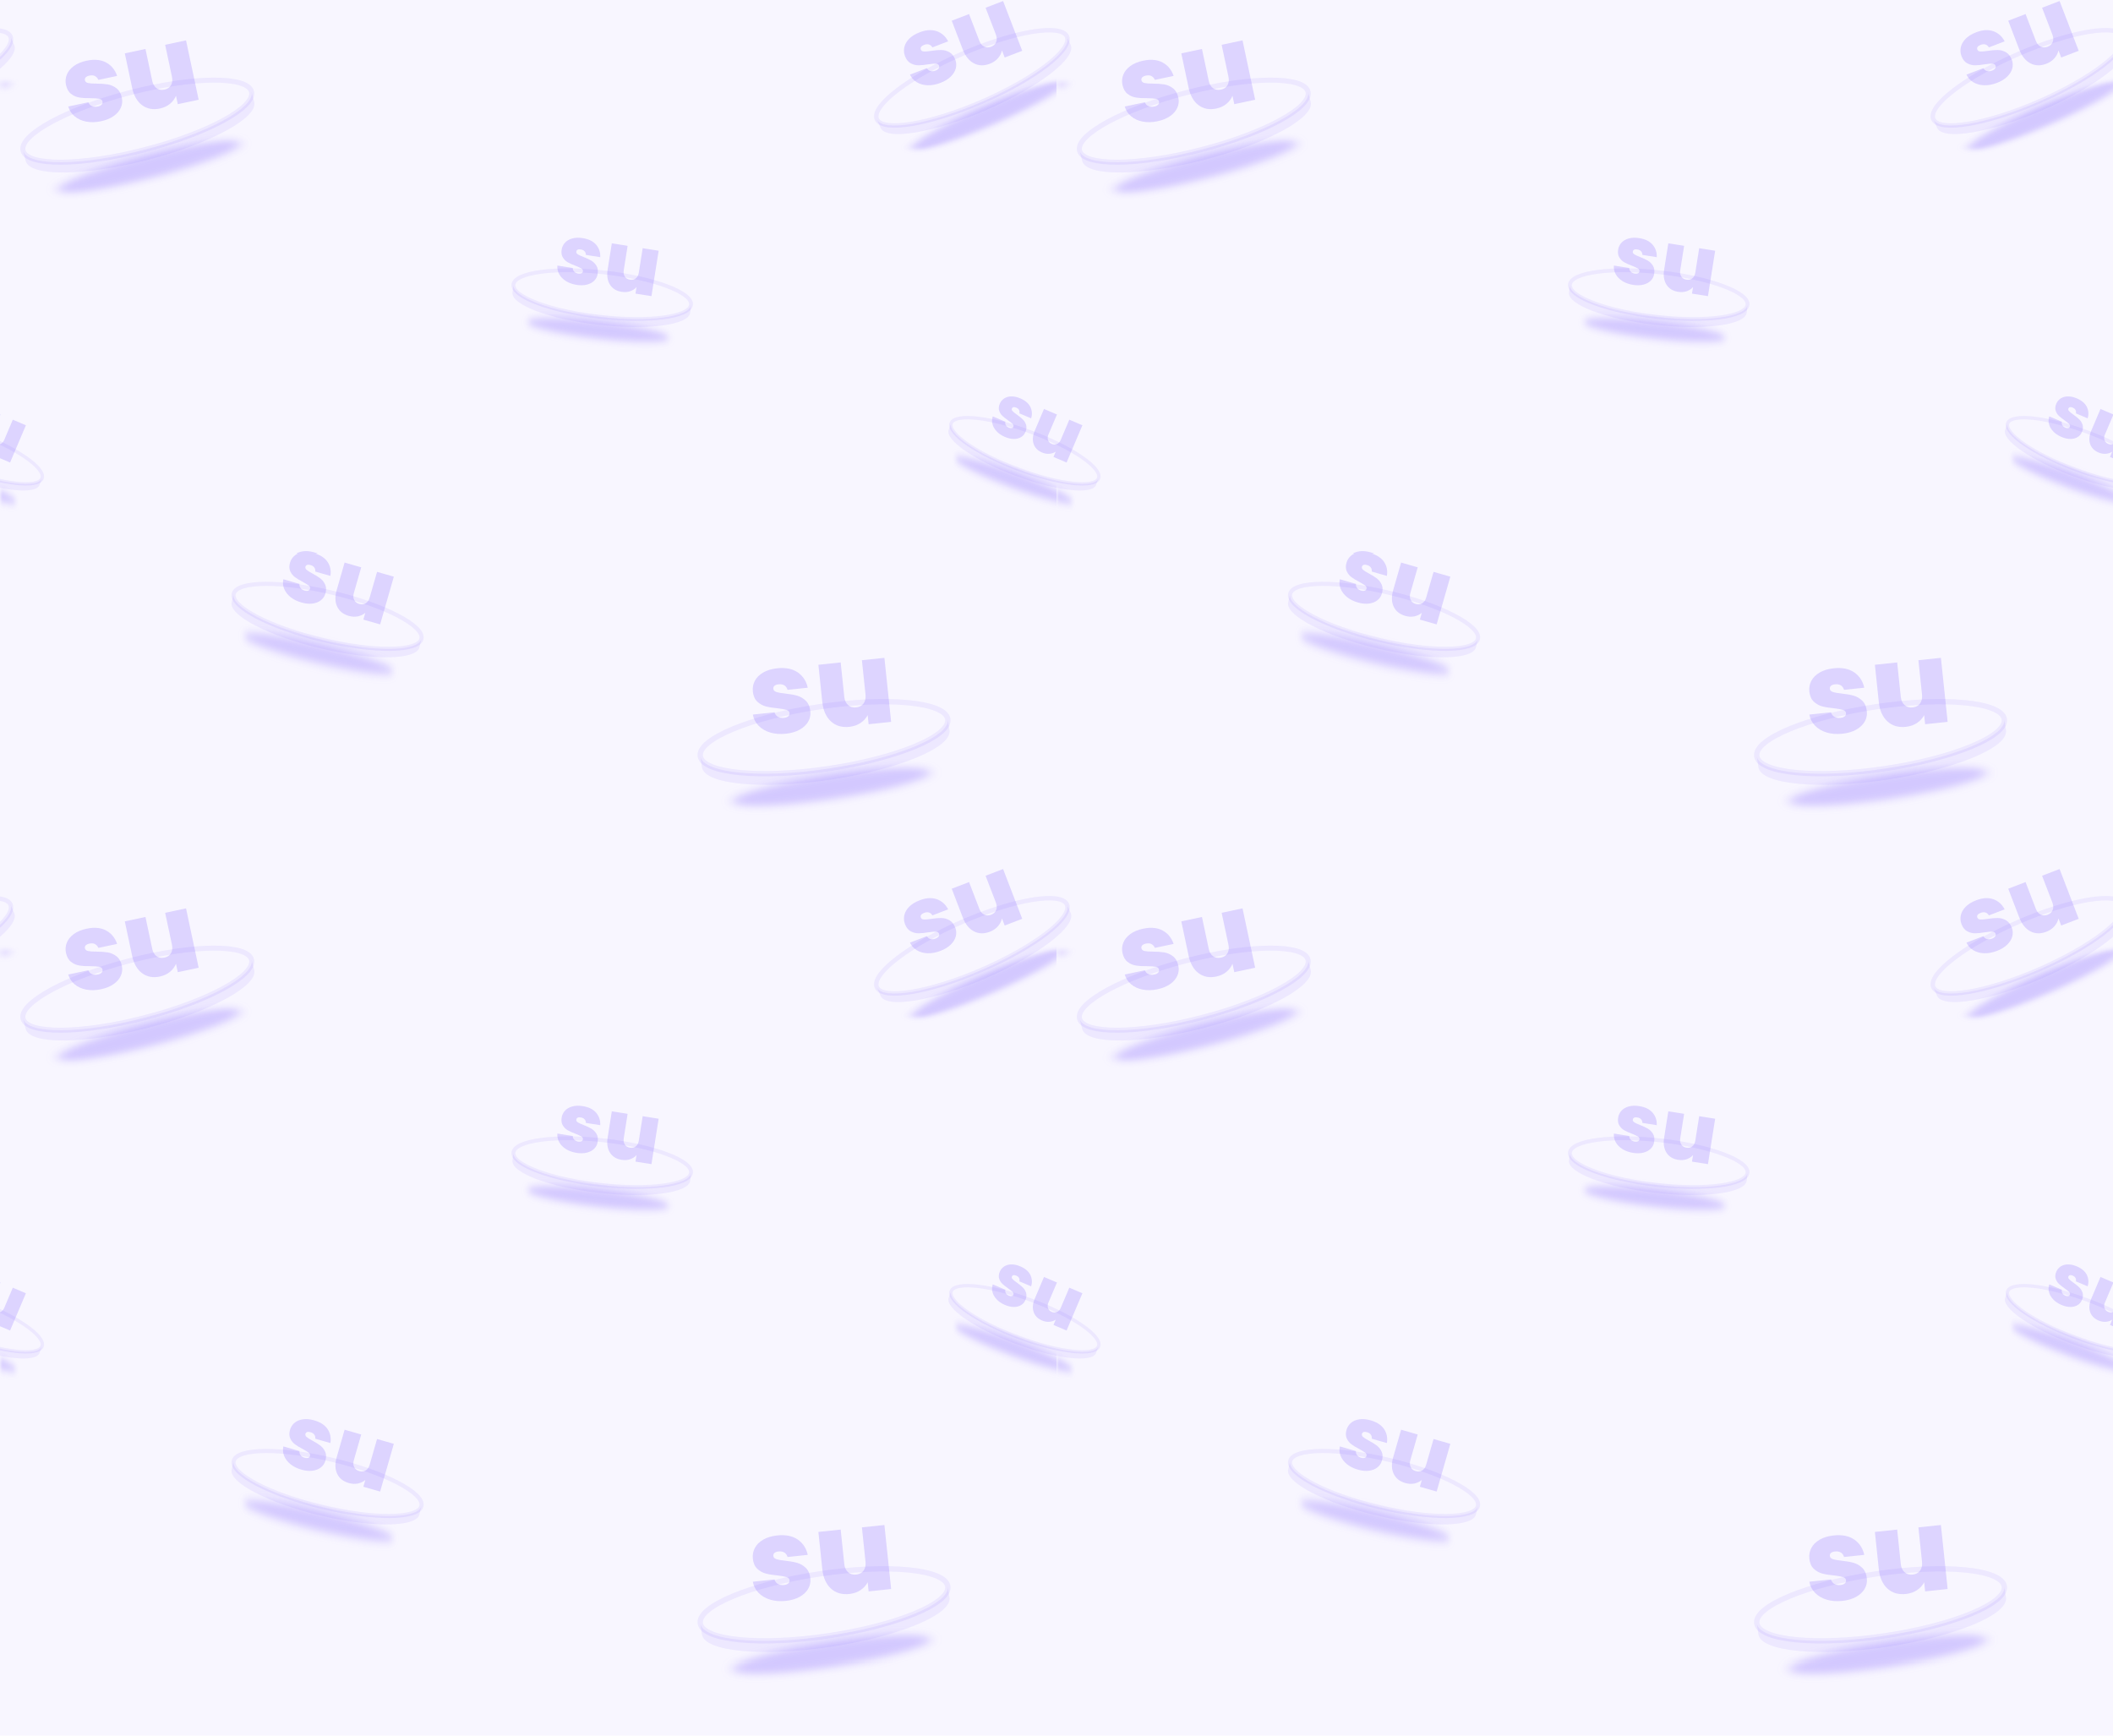
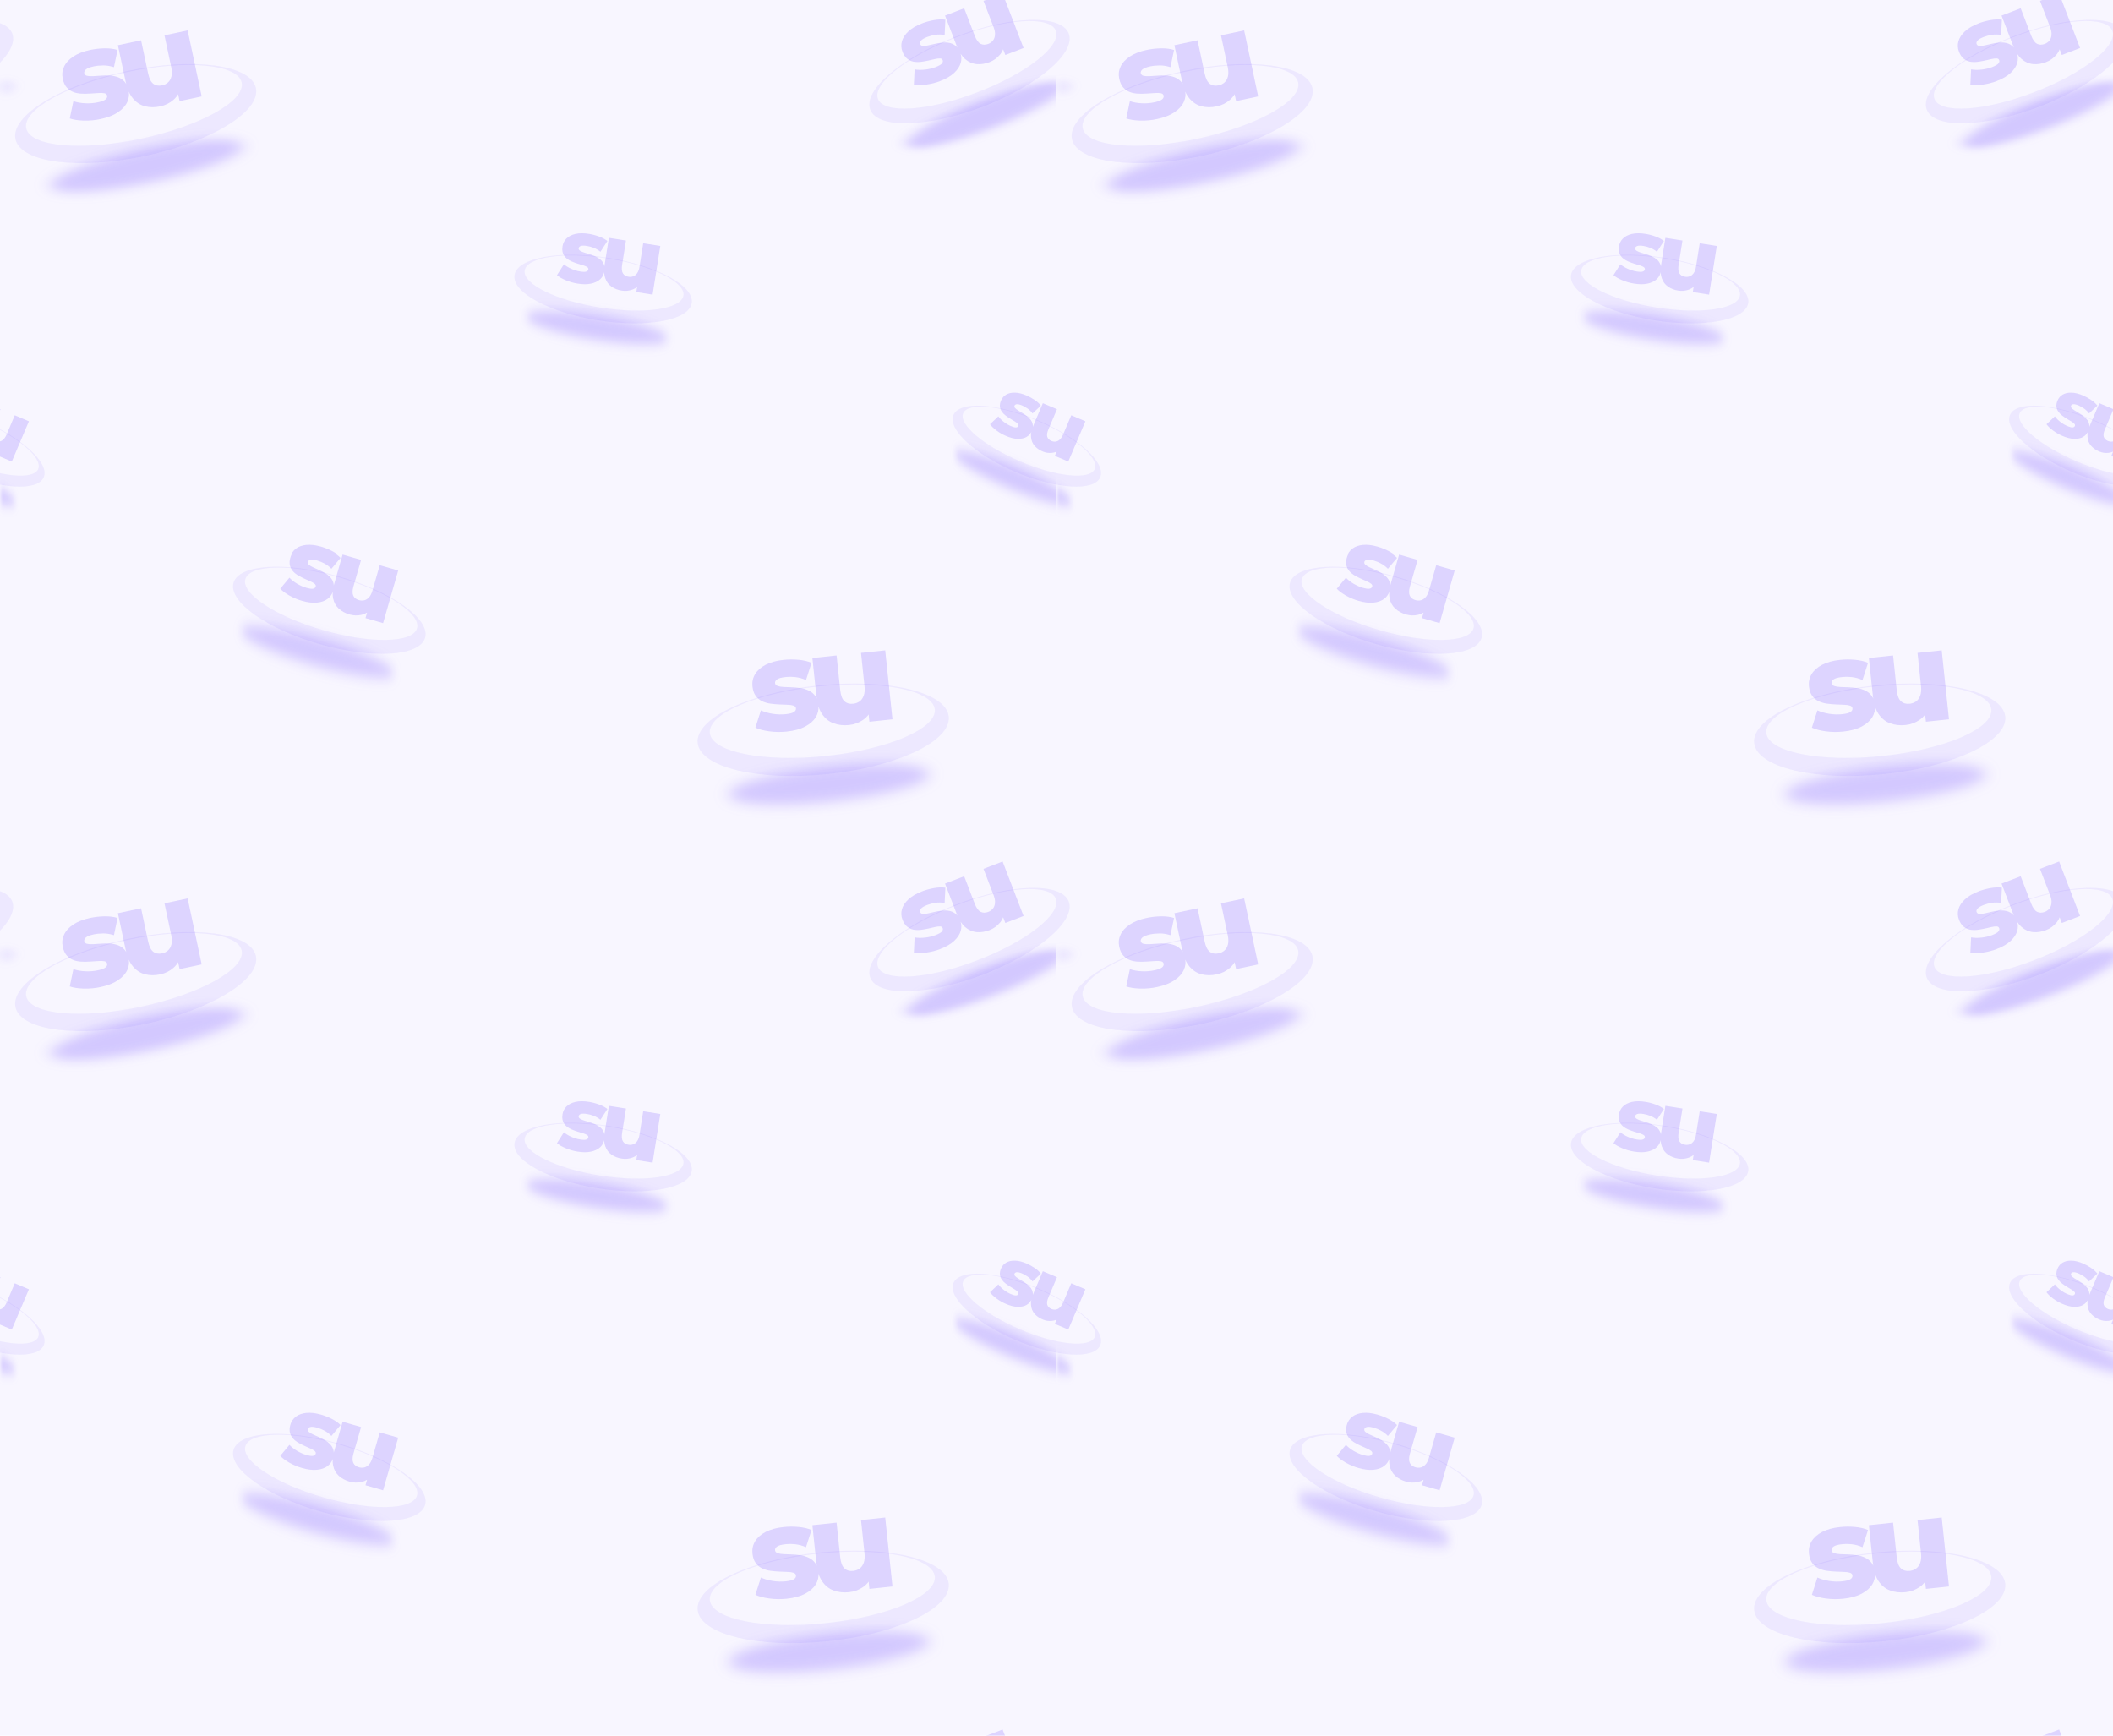
<svg xmlns="http://www.w3.org/2000/svg" xmlns:xlink="http://www.w3.org/1999/xlink" viewBox="0 0 1120 920" width="1120" height="920" role="img" aria-label="SuCSS pattern">
  <defs>
    <filter id="pattern-shadow" x="-70%" y="-200%" width="240%" height="500%" color-interpolation-filters="sRGB">
-       <feGaussianBlur stdDeviation="7.58" />
+       <feGaussianBlur stdDeviation="9.96" />
    </filter>
    <g id="su-mark">
-       <g transform="rotate(-2.5 103.57 112)">
-         <ellipse cx="103.57" cy="187.34" rx="151.62" ry="18.48" fill="#7C5CFF" opacity="0.3" filter="url(#pattern-shadow)" />
-         <path d="M-85.96 112A189.52 47.38 0 0 0 293.09 112L293.09 129.06A189.52 47.38 0 0 1 -85.96 129.06Z" fill="#7C5CFF16" />
-         <ellipse cx="103.57" cy="112" rx="189.52" ry="47.38" fill="none" stroke="#7C5CFF16" stroke-width="8.05" />
-       </g>
-       <path d="M46.61 100Q33.39 100 23.04 95.57Q12.7 91.13 6.7 83.39Q0.7 75.65 0 65.91L0 65.91L33.04 65.91Q33.74 70.61 37.39 73.22Q41.04 75.83 46.43 75.83L46.43 75.83Q50.61 75.83 53.04 74.09Q55.48 72.35 55.48 69.57L55.48 69.57Q55.48 65.91 51.48 64.17Q47.48 62.43 38.26 60.35L38.26 60.35Q27.83 58.26 20.87 55.65Q13.91 53.04 8.78 47.13Q3.65 41.22 3.65 31.13L3.65 31.13Q3.65 22.43 8.35 15.39Q13.04 8.35 22.17 4.17Q31.3 0 44.17 0L44.17 0Q63.3 0 74.26 9.39Q85.22 18.78 86.96 34.09L86.96 34.09L56.17 34.09Q55.3 29.39 52.09 26.87Q48.87 24.35 43.48 24.35L43.48 24.35Q39.3 24.35 37.13 25.91Q34.96 27.48 34.96 30.26L34.96 30.26Q34.96 33.74 38.96 35.57Q42.96 37.39 51.83 39.3L51.83 39.3Q62.43 41.57 69.48 44.35Q76.52 47.13 81.83 53.3Q87.13 59.48 87.13 70.09L87.13 70.09Q87.13 78.61 82.17 85.39Q77.22 92.17 68.09 96.09Q58.96 100 46.61 100L46.61 100M172.87 1.22L207.13 1.22L207.13 98.78L172.87 98.78L172.87 84.87Q168.52 91.48 160.87 95.57Q153.22 99.65 143.3 99.65L143.3 99.65Q126.26 99.65 116.43 88.43Q106.61 77.22 106.61 57.91L106.61 57.91L106.61 1.22L140.52 1.22L140.52 53.57Q140.52 61.91 144.96 66.7Q149.39 71.48 156.7 71.48L156.7 71.48Q164.17 71.48 168.52 66.7Q172.87 61.91 172.87 53.57L172.87 53.57L172.87 1.22" fill="#7C5CFF38" />
+       <ellipse cx="93.78" cy="179.33" rx="140.86" ry="24.27" fill="#7C5CFF" opacity="0.3" filter="url(#pattern-shadow)" />
+       <path d="M-82.29 102.8A176.07 62.22 0 1 0 269.85 102.8A176.07 62.22 0 1 0 -82.29 102.8ZM-64.02 90.77A157.79 48.8 0 1 0 251.57 90.77A157.79 48.8 0 1 0 -64.02 90.77Z" fill="#7C5CFF16" fill-rule="evenodd" />
+       <path d="M42.86 100L42.86 100Q30.54 100 18.84 97.14Q7.14 94.29 0 90L0 90L10.18 66.79Q16.96 70.89 26.07 73.3Q35.18 75.71 43.93 75.71L43.93 75.71Q52.5 75.71 55.8 73.93Q59.11 72.14 59.11 69.11L59.11 69.11Q59.11 66.25 55.98 64.91Q52.86 63.57 47.77 62.86Q42.68 62.14 36.61 61.25Q30.54 60.36 24.38 58.84Q18.21 57.32 13.13 54.2Q8.04 51.07 5 45.71Q1.96 40.36 1.96 32.14L1.96 32.14Q1.96 22.86 7.41 15.63Q12.86 8.39 23.39 4.2Q33.93 0 49.11 0L49.11 0Q59.29 0 69.73 2.05Q80.18 4.11 87.32 8.21L87.32 8.21L77.14 31.25Q70 27.14 62.86 25.63Q55.71 24.11 49.29 24.11L49.29 24.11Q40.71 24.11 37.23 26.07Q33.75 28.04 33.75 30.89L33.75 30.89Q33.75 33.75 36.79 35.27Q39.82 36.79 44.91 37.59Q50 38.39 56.07 39.2Q62.14 40 68.3 41.61Q74.46 43.21 79.55 46.34Q84.64 49.46 87.68 54.73Q90.71 60 90.71 68.21L90.71 68.21Q90.71 77.14 85.27 84.29Q79.82 91.43 69.2 95.71Q58.57 100 42.86 100M130.3 100L130.3 100Q118.52 100 109.14 95.36Q99.77 90.71 94.5 80.8Q89.23 70.89 89.23 55.71L89.23 55.71L89.23 1.61L123.16 1.61L123.16 50.18Q123.16 61.43 127.36 66.25Q131.55 71.07 139.23 71.07L139.23 71.07Q144.23 71.07 148.34 68.75Q152.45 66.43 154.95 61.34Q157.45 56.25 157.45 48.21L157.45 48.21L157.45 1.61L191.38 1.61L191.38 98.39L159.05 98.39L159.05 71.07L165.3 78.75Q160.3 89.46 150.84 94.73Q141.38 100 130.3 100" fill="#7C5CFF38" />
    </g>
    <clipPath id="pattern-clip">
      <rect width="560" height="460" />
    </clipPath>
    <pattern id="su-pattern" width="560" height="460" patternUnits="userSpaceOnUse">
      <g clip-path="url(#pattern-clip)">
-         <use xlink:href="#su-mark" href="#su-mark" transform="translate(72.8 64.4) rotate(-12) scale(0.33) translate(-103.57 -112.38)" />
-         <use xlink:href="#su-mark" href="#su-mark" transform="translate(72.8 524.4) rotate(-12) scale(0.33) translate(-103.57 -112.38)" />
-         <use xlink:href="#su-mark" href="#su-mark" transform="translate(632.8 64.4) rotate(-12) scale(0.33) translate(-103.57 -112.38)" />
-         <use xlink:href="#su-mark" href="#su-mark" transform="translate(632.8 524.4) rotate(-12) scale(0.33) translate(-103.57 -112.38)" />
-         <use xlink:href="#su-mark" href="#su-mark" transform="translate(319.2 156.4) rotate(9) scale(0.25) translate(-103.57 -112.38)" />
-         <use xlink:href="#su-mark" href="#su-mark" transform="translate(-44.8 41.4) rotate(-21) scale(0.29) translate(-103.57 -112.38)" />
-         <use xlink:href="#su-mark" href="#su-mark" transform="translate(-44.8 501.4) rotate(-21) scale(0.29) translate(-103.57 -112.38)" />
-         <use xlink:href="#su-mark" href="#su-mark" transform="translate(515.2 41.4) rotate(-21) scale(0.29) translate(-103.57 -112.38)" />
-         <use xlink:href="#su-mark" href="#su-mark" transform="translate(515.2 501.4) rotate(-21) scale(0.29) translate(-103.57 -112.38)" />
-         <use xlink:href="#su-mark" href="#su-mark" transform="translate(173.6 326.6) rotate(16) scale(0.27) translate(-103.57 -112.38)" />
-         <use xlink:href="#su-mark" href="#su-mark" transform="translate(436.8 -69) rotate(-6) scale(0.35) translate(-103.57 -112.38)" />
-         <use xlink:href="#su-mark" href="#su-mark" transform="translate(436.8 391) rotate(-6) scale(0.35) translate(-103.57 -112.38)" />
-         <use xlink:href="#su-mark" href="#su-mark" transform="translate(-16.8 239.2) rotate(23) scale(0.22) translate(-103.57 -112.38)" />
-         <use xlink:href="#su-mark" href="#su-mark" transform="translate(543.2 239.2) rotate(23) scale(0.22) translate(-103.57 -112.38)" />
+         <use xlink:href="#su-mark" href="#su-mark" transform="translate(72.8 64.4) rotate(-12) scale(0.37) translate(-93.78 -114.25)" />
+         <use xlink:href="#su-mark" href="#su-mark" transform="translate(72.8 524.4) rotate(-12) scale(0.37) translate(-93.78 -114.25)" />
+         <use xlink:href="#su-mark" href="#su-mark" transform="translate(632.8 64.4) rotate(-12) scale(0.37) translate(-93.78 -114.25)" />
+         <use xlink:href="#su-mark" href="#su-mark" transform="translate(632.8 524.4) rotate(-12) scale(0.37) translate(-93.78 -114.25)" />
+         <use xlink:href="#su-mark" href="#su-mark" transform="translate(319.2 156.4) rotate(9) scale(0.27) translate(-93.78 -114.25)" />
+         <use xlink:href="#su-mark" href="#su-mark" transform="translate(-44.8 41.4) rotate(-21) scale(0.32) translate(-93.78 -114.25)" />
+         <use xlink:href="#su-mark" href="#su-mark" transform="translate(-44.8 501.4) rotate(-21) scale(0.32) translate(-93.78 -114.25)" />
+         <use xlink:href="#su-mark" href="#su-mark" transform="translate(515.2 41.4) rotate(-21) scale(0.32) translate(-93.78 -114.25)" />
+         <use xlink:href="#su-mark" href="#su-mark" transform="translate(515.2 501.4) rotate(-21) scale(0.32) translate(-93.78 -114.25)" />
+         <use xlink:href="#su-mark" href="#su-mark" transform="translate(173.6 326.6) rotate(16) scale(0.3) translate(-93.78 -114.25)" />
+         <use xlink:href="#su-mark" href="#su-mark" transform="translate(436.8 -69) rotate(-6) scale(0.38) translate(-93.78 -114.25)" />
+         <use xlink:href="#su-mark" href="#su-mark" transform="translate(436.8 391) rotate(-6) scale(0.38) translate(-93.78 -114.25)" />
+         <use xlink:href="#su-mark" href="#su-mark" transform="translate(-16.8 239.2) rotate(23) scale(0.24) translate(-93.78 -114.25)" />
+         <use xlink:href="#su-mark" href="#su-mark" transform="translate(543.2 239.2) rotate(23) scale(0.24) translate(-93.78 -114.25)" />
      </g>
    </pattern>
  </defs>
  <rect width="1120" height="920" fill="#F8F6FF" />
  <rect width="1120" height="920" fill="url(#su-pattern)" />
</svg>
